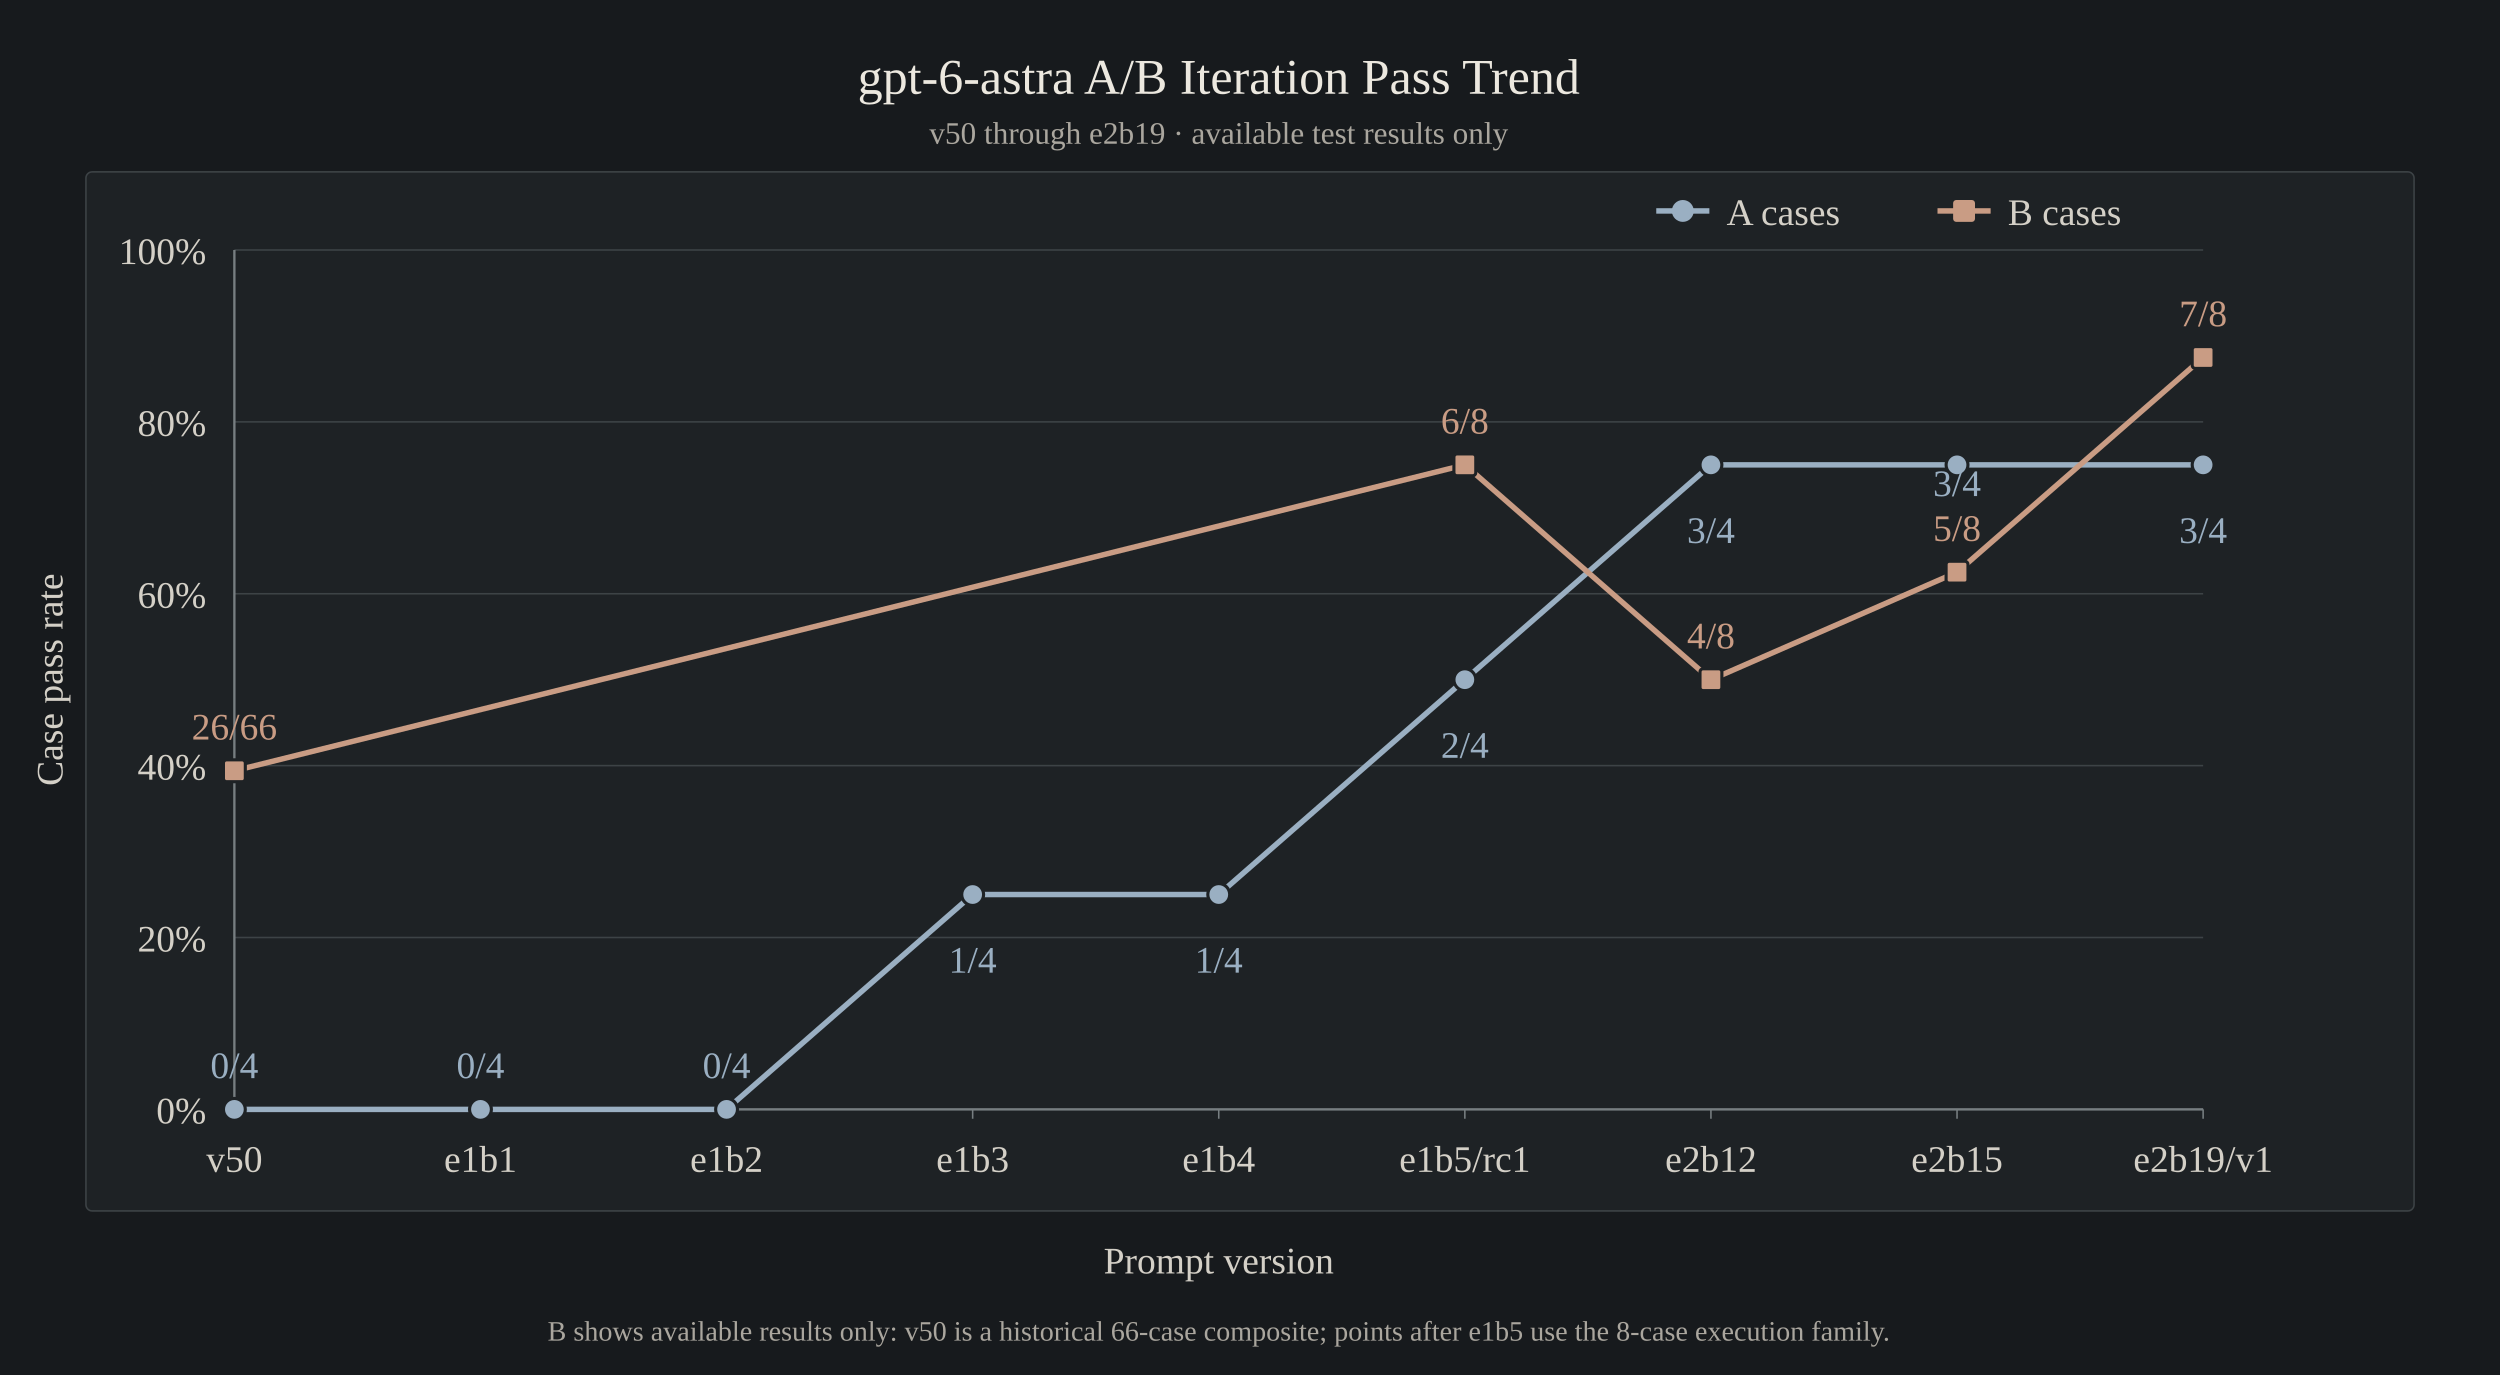
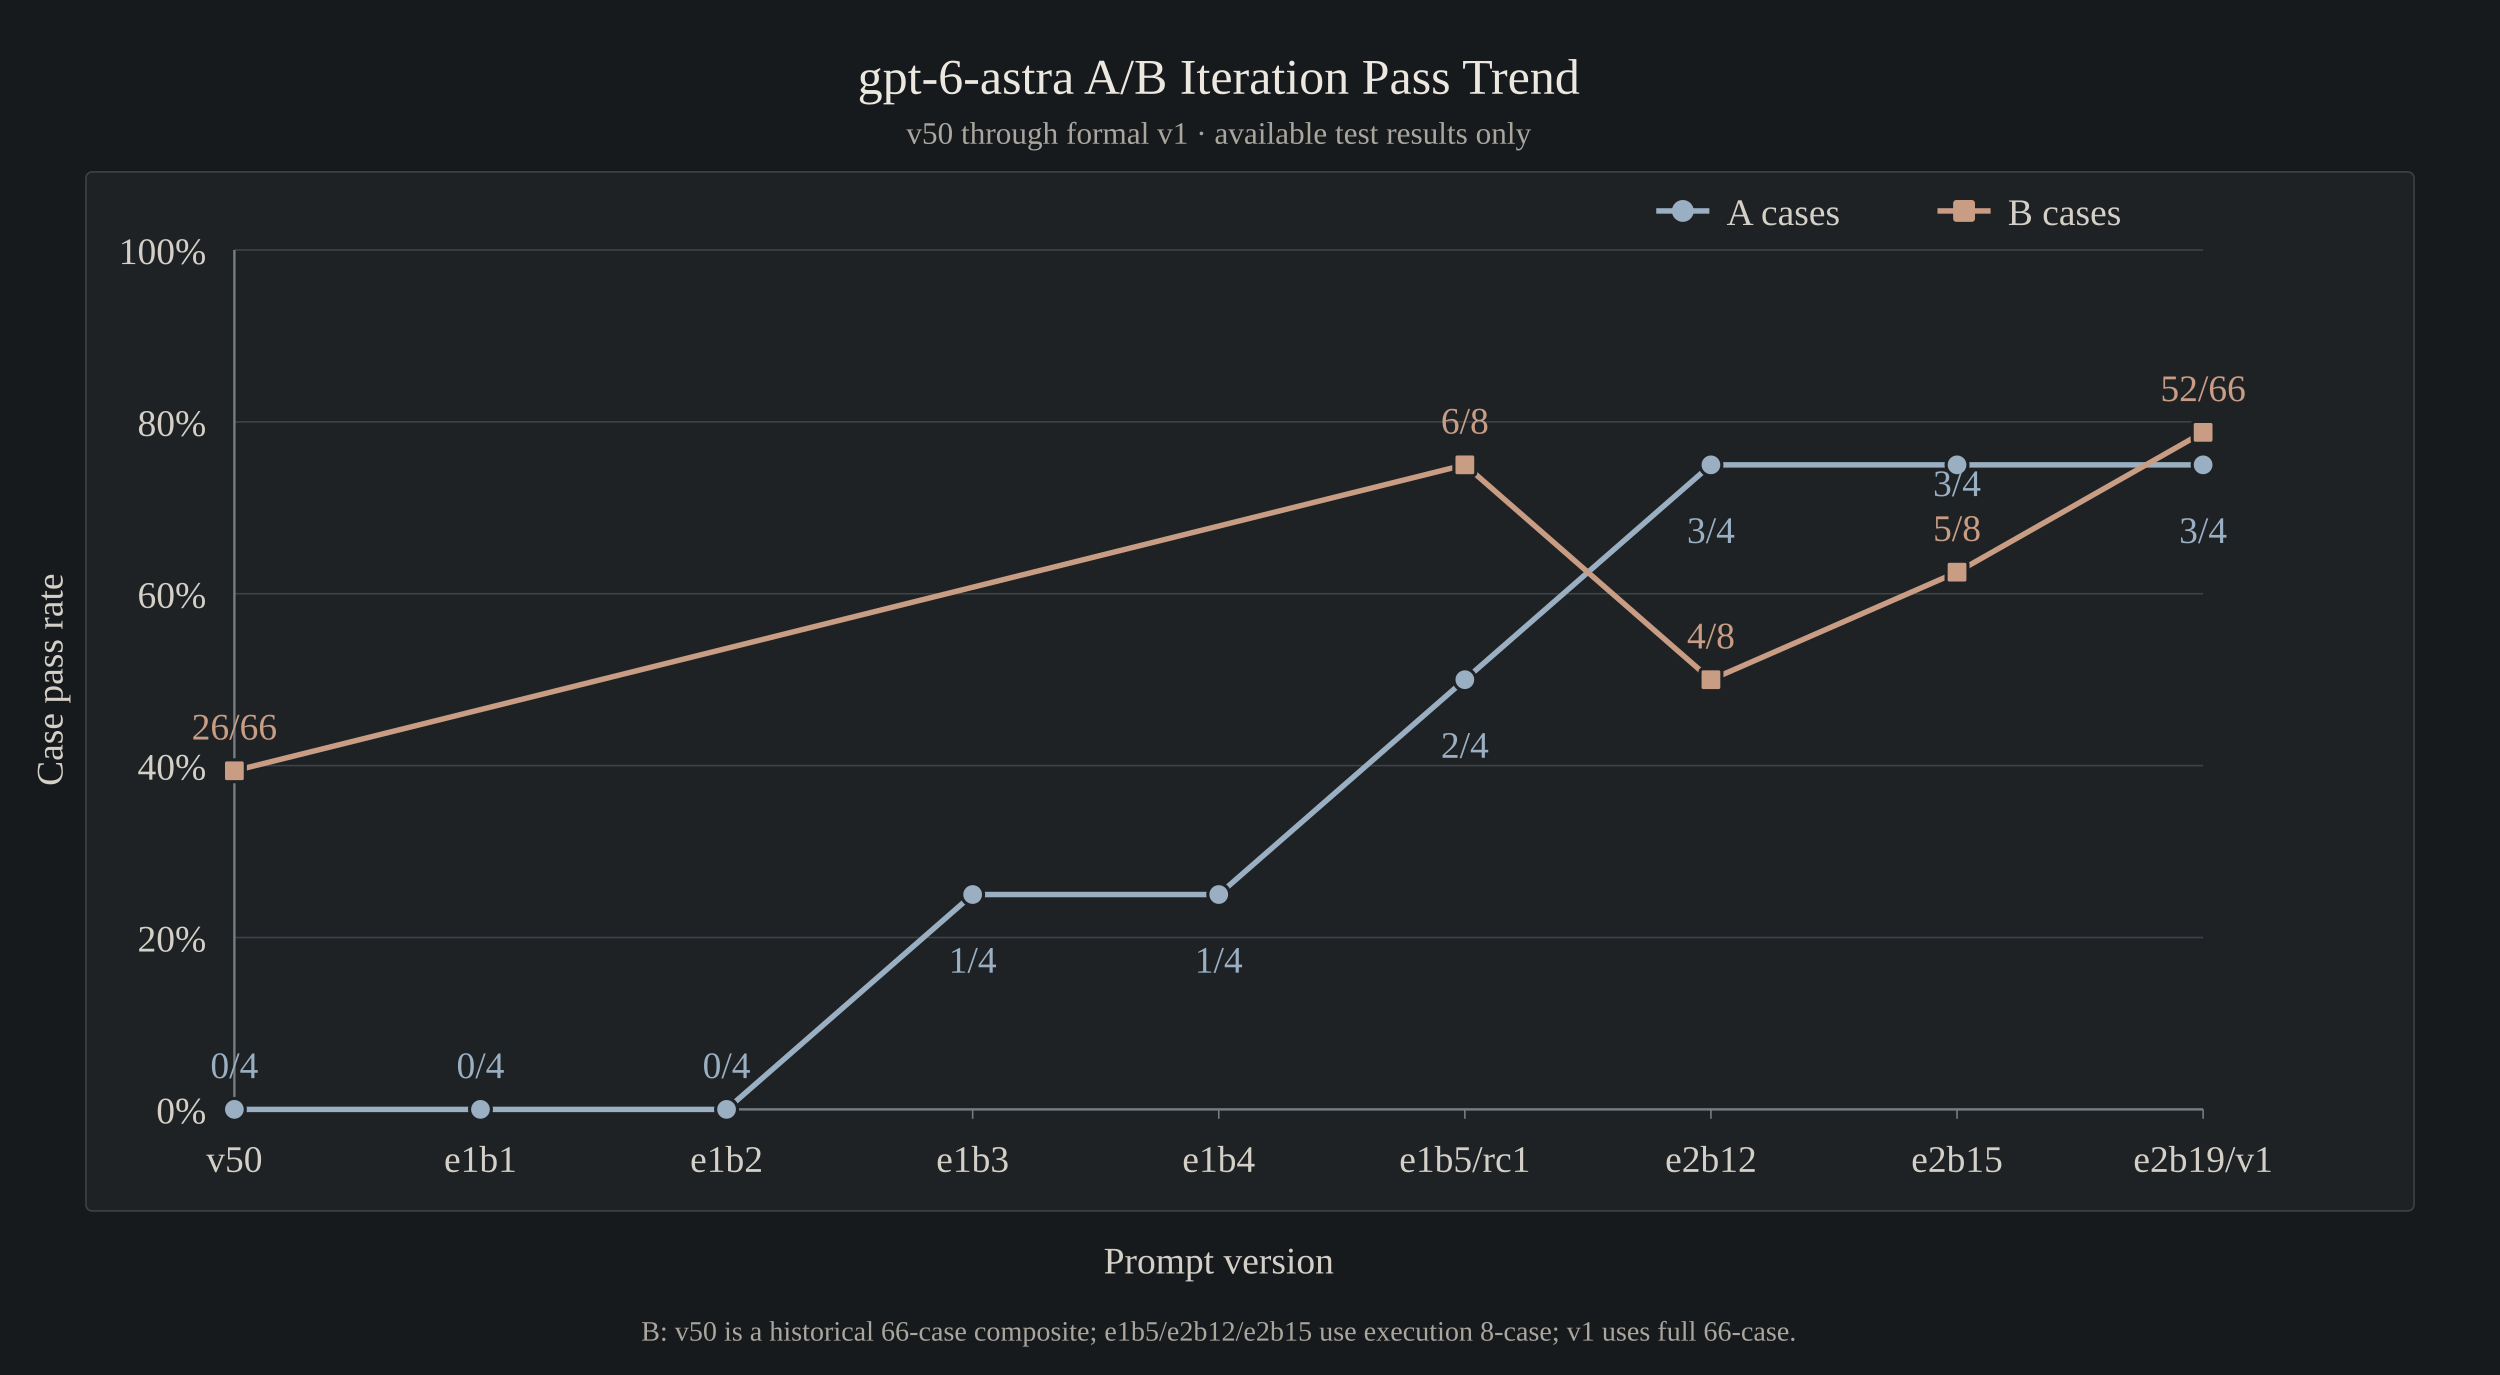
<svg xmlns="http://www.w3.org/2000/svg" width="1600" height="880" viewBox="0 0 1600 880" role="img" aria-labelledby="title desc">
  <rect width="1600" height="880" fill="#171A1D" />
  <rect x="55" y="110" width="1490" height="665" rx="4" fill="#1E2225" stroke="#3D4346" />
  <g font-family="Charter,Georgia,Times New Roman,STSong,Songti SC,Noto Serif CJK SC,serif">
    <text x="780" y="60" text-anchor="middle" font-size="32" font-weight="500" fill="#ECE8DF">gpt-6-astra A/B Iteration Pass Trend</text>
-     <text x="780" y="92" text-anchor="middle" font-size="20" fill="#AAA69E">v50 through e2b19 · available test results only</text>
+     <text x="780" y="92" text-anchor="middle" font-size="20" fill="#AAA69E">v50 through formal v1 · available test results only</text>
    <line x1="150" y1="710.0" x2="1410" y2="710.0" stroke="#3D4346" stroke-width="1" />
    <text x="132" y="719.0" text-anchor="end" font-size="24" fill="#D4D0C7">0%</text>
    <line x1="150" y1="600.0" x2="1410" y2="600.0" stroke="#3D4346" stroke-width="1" />
    <text x="132" y="609.0" text-anchor="end" font-size="24" fill="#D4D0C7">20%</text>
    <line x1="150" y1="490.0" x2="1410" y2="490.0" stroke="#3D4346" stroke-width="1" />
    <text x="132" y="499.0" text-anchor="end" font-size="24" fill="#D4D0C7">40%</text>
    <line x1="150" y1="380.0" x2="1410" y2="380.0" stroke="#3D4346" stroke-width="1" />
    <text x="132" y="389.0" text-anchor="end" font-size="24" fill="#D4D0C7">60%</text>
    <line x1="150" y1="270.0" x2="1410" y2="270.0" stroke="#3D4346" stroke-width="1" />
    <text x="132" y="279.0" text-anchor="end" font-size="24" fill="#D4D0C7">80%</text>
    <line x1="150" y1="160.0" x2="1410" y2="160.0" stroke="#3D4346" stroke-width="1" />
    <text x="132" y="169.0" text-anchor="end" font-size="24" fill="#D4D0C7">100%</text>
    <line x1="150" y1="160" x2="150" y2="710" stroke="#777E81" stroke-width="1.5" />
    <line x1="150" y1="710" x2="1410" y2="710" stroke="#777E81" stroke-width="1.5" />
    <line x1="150.0" y1="710" x2="150.0" y2="716" stroke="#777E81" />
    <text x="150.0" y="750" text-anchor="middle" font-size="24" fill="#D4D0C7">v50</text>
    <line x1="307.5" y1="710" x2="307.5" y2="716" stroke="#777E81" />
    <text x="307.5" y="750" text-anchor="middle" font-size="24" fill="#D4D0C7">e1b1</text>
    <line x1="465.0" y1="710" x2="465.0" y2="716" stroke="#777E81" />
    <text x="465.0" y="750" text-anchor="middle" font-size="24" fill="#D4D0C7">e1b2</text>
    <line x1="622.5" y1="710" x2="622.5" y2="716" stroke="#777E81" />
    <text x="622.5" y="750" text-anchor="middle" font-size="24" fill="#D4D0C7">e1b3</text>
    <line x1="780.0" y1="710" x2="780.0" y2="716" stroke="#777E81" />
    <text x="780.0" y="750" text-anchor="middle" font-size="24" fill="#D4D0C7">e1b4</text>
    <line x1="937.5" y1="710" x2="937.5" y2="716" stroke="#777E81" />
    <text x="937.5" y="750" text-anchor="middle" font-size="24" fill="#D4D0C7">e1b5/rc1</text>
    <line x1="1095.0" y1="710" x2="1095.0" y2="716" stroke="#777E81" />
    <text x="1095.0" y="750" text-anchor="middle" font-size="24" fill="#D4D0C7">e2b12</text>
    <line x1="1252.5" y1="710" x2="1252.5" y2="716" stroke="#777E81" />
    <text x="1252.5" y="750" text-anchor="middle" font-size="24" fill="#D4D0C7">e2b15</text>
    <line x1="1410.0" y1="710" x2="1410.0" y2="716" stroke="#777E81" />
    <text x="1410.0" y="750" text-anchor="middle" font-size="24" fill="#D4D0C7">e2b19/v1</text>
    <text x="780.0" y="815" text-anchor="middle" font-size="24" fill="#D4D0C7">Prompt version</text>
    <text x="40" y="435" transform="rotate(-90 40 435)" text-anchor="middle" font-size="24" fill="#D4D0C7">Case pass rate</text>
    <polyline points="150.0,710.0 307.5,710.0 465.0,710.0 622.5,572.5 780.0,572.5 937.5,435.0 1095.0,297.5 1252.5,297.5 1410.0,297.5" fill="none" stroke="#9AAFC2" stroke-width="3.5" stroke-linecap="round" stroke-linejoin="round" />
    <circle cx="150.0" cy="710.0" r="7" fill="#9AAFC2" stroke="#1E2225" stroke-width="2" />
    <text x="150.0" y="690.0" text-anchor="middle" font-size="24" font-weight="500" fill="#9AAFC2">0/4</text>
    <circle cx="307.5" cy="710.0" r="7" fill="#9AAFC2" stroke="#1E2225" stroke-width="2" />
    <text x="307.5" y="690.0" text-anchor="middle" font-size="24" font-weight="500" fill="#9AAFC2">0/4</text>
    <circle cx="465.0" cy="710.0" r="7" fill="#9AAFC2" stroke="#1E2225" stroke-width="2" />
    <text x="465.0" y="690.0" text-anchor="middle" font-size="24" font-weight="500" fill="#9AAFC2">0/4</text>
    <circle cx="622.5" cy="572.5" r="7" fill="#9AAFC2" stroke="#1E2225" stroke-width="2" />
    <text x="622.5" y="622.5" text-anchor="middle" font-size="24" font-weight="500" fill="#9AAFC2">1/4</text>
    <circle cx="780.0" cy="572.5" r="7" fill="#9AAFC2" stroke="#1E2225" stroke-width="2" />
    <text x="780.0" y="622.5" text-anchor="middle" font-size="24" font-weight="500" fill="#9AAFC2">1/4</text>
    <circle cx="937.5" cy="435.0" r="7" fill="#9AAFC2" stroke="#1E2225" stroke-width="2" />
    <text x="937.5" y="485.0" text-anchor="middle" font-size="24" font-weight="500" fill="#9AAFC2">2/4</text>
    <circle cx="1095.0" cy="297.5" r="7" fill="#9AAFC2" stroke="#1E2225" stroke-width="2" />
    <text x="1095.0" y="347.5" text-anchor="middle" font-size="24" font-weight="500" fill="#9AAFC2">3/4</text>
    <circle cx="1252.5" cy="297.5" r="7" fill="#9AAFC2" stroke="#1E2225" stroke-width="2" />
    <text x="1252.5" y="317.5" text-anchor="middle" font-size="24" font-weight="500" fill="#9AAFC2">3/4</text>
    <circle cx="1410.0" cy="297.5" r="7" fill="#9AAFC2" stroke="#1E2225" stroke-width="2" />
    <text x="1410.0" y="347.5" text-anchor="middle" font-size="24" font-weight="500" fill="#9AAFC2">3/4</text>
-     <polyline points="150.0,493.3 937.5,297.5 1095.0,435.0 1252.5,366.2 1410.0,228.8" fill="none" stroke="#C99C84" stroke-width="3.5" stroke-linecap="round" stroke-linejoin="round" />
+     <polyline points="150.0,493.3 937.5,297.5 1095.0,435.0 1252.5,366.2 1410.0,276.7" fill="none" stroke="#C99C84" stroke-width="3.5" stroke-linecap="round" stroke-linejoin="round" />
    <rect x="143.0" y="486.3" width="14" height="14" rx="2" fill="#C99C84" stroke="#1E2225" stroke-width="2" />
    <text x="150.0" y="473.3" text-anchor="middle" font-size="24" font-weight="500" fill="#C99C84">26/66</text>
    <rect x="930.5" y="290.5" width="14" height="14" rx="2" fill="#C99C84" stroke="#1E2225" stroke-width="2" />
    <text x="937.5" y="277.5" text-anchor="middle" font-size="24" font-weight="500" fill="#C99C84">6/8</text>
    <rect x="1088.0" y="428.0" width="14" height="14" rx="2" fill="#C99C84" stroke="#1E2225" stroke-width="2" />
    <text x="1095.0" y="415.0" text-anchor="middle" font-size="24" font-weight="500" fill="#C99C84">4/8</text>
    <rect x="1245.5" y="359.2" width="14" height="14" rx="2" fill="#C99C84" stroke="#1E2225" stroke-width="2" />
    <text x="1252.5" y="346.2" text-anchor="middle" font-size="24" font-weight="500" fill="#C99C84">5/8</text>
-     <rect x="1403.0" y="221.8" width="14" height="14" rx="2" fill="#C99C84" stroke="#1E2225" stroke-width="2" />
-     <text x="1410.0" y="208.8" text-anchor="middle" font-size="24" font-weight="500" fill="#C99C84">7/8</text>
+     <rect x="1403.0" y="269.7" width="14" height="14" rx="2" fill="#C99C84" stroke="#1E2225" stroke-width="2" />
+     <text x="1410.0" y="256.7" text-anchor="middle" font-size="24" font-weight="500" fill="#C99C84">52/66</text>
    <line x1="1060" y1="135" x2="1094" y2="135" stroke="#9AAFC2" stroke-width="3.5" />
    <circle cx="1077" cy="135" r="7" fill="#9AAFC2" />
    <text x="1105" y="144" font-size="24" fill="#D4D0C7">A cases</text>
    <line x1="1240" y1="135" x2="1274" y2="135" stroke="#C99C84" stroke-width="3.5" />
    <rect x="1250" y="128" width="14" height="14" rx="2" fill="#C99C84" />
    <text x="1285" y="144" font-size="24" fill="#D4D0C7">B cases</text>
-     <text x="780" y="858" text-anchor="middle" font-size="18" fill="#AAA69E">B shows available results only: v50 is a historical 66-case composite; points after e1b5 use the 8-case execution family.</text>
+     <text x="780" y="858" text-anchor="middle" font-size="18" fill="#AAA69E">B: v50 is a historical 66-case composite; e1b5/e2b12/e2b15 use execution 8-case; v1 uses full 66-case.</text>
  </g>
</svg>
